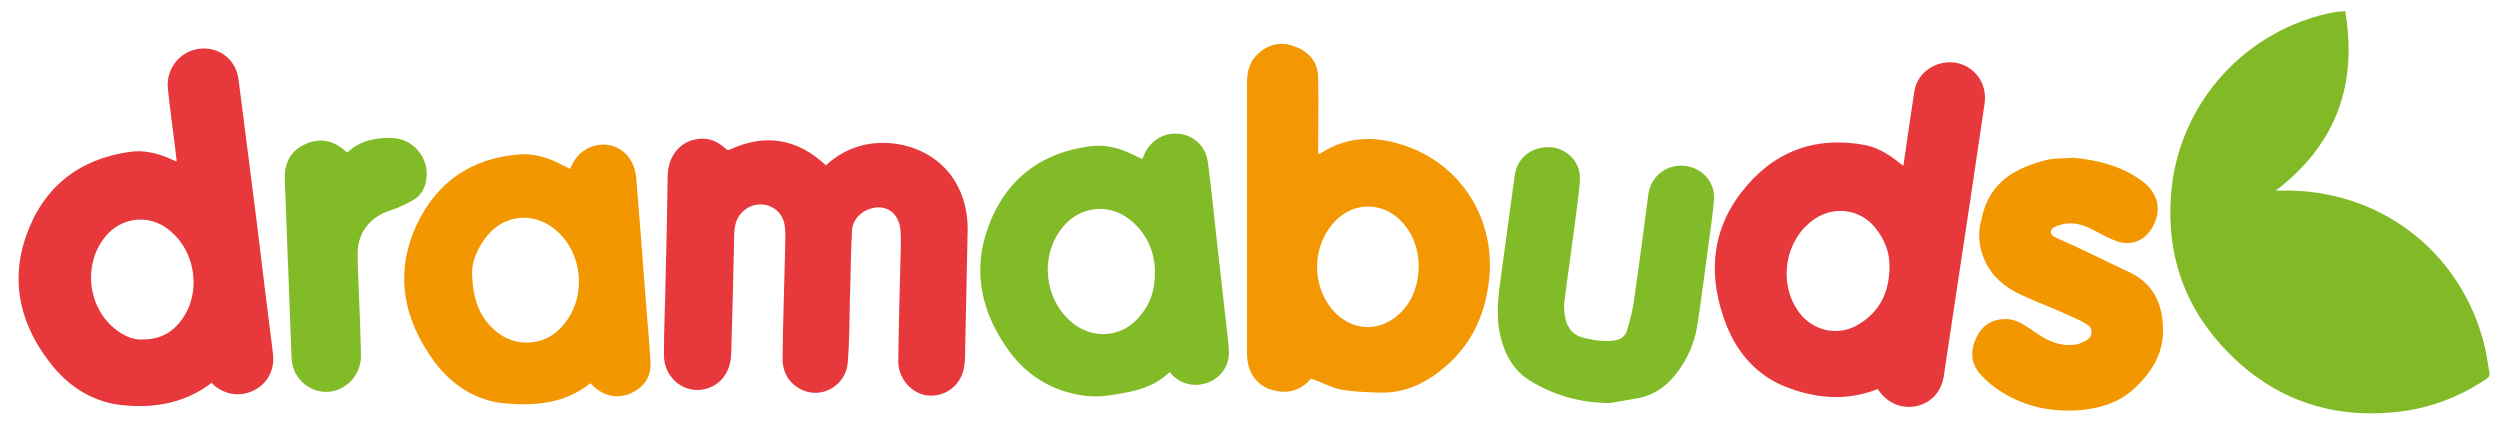
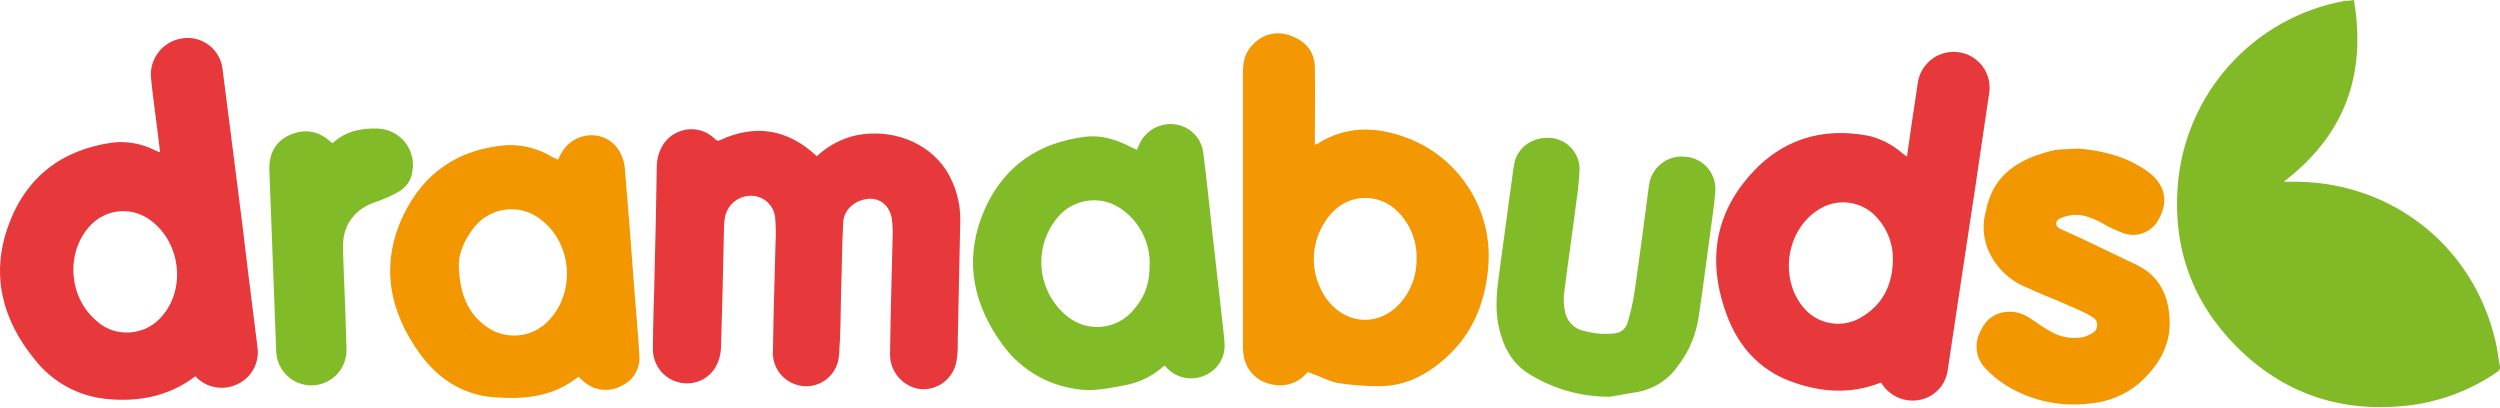
- <svg xmlns="http://www.w3.org/2000/svg" version="1.1" id="f5cb449a-c272-4b48-be95-dc9d4e371f6e" x="0px" y="0px" viewBox="0 0 594.2 101.8" xml:space="preserve">
-   <style type="text/css">
- 	.st0{fill:#81BA26;}
- 	.st1{fill:#E7393C;}
- 	.st2{fill:#F39702;}
- 	.st3{fill:#F39701;}
- 	.st4{fill:#81BB27;}
- </style>
-   <g>
-     <g>
-       <path class="st0" d="M557.4,2.6c3,17.6-2.2,31.8-16.5,42.7c0.5,0,0.8,0,1.1,0c23.4-0.6,43.2,14.5,48.6,37.2c0.5,2,0.7,4.1,1.1,6.1    c0.1,0.8-0.2,1.1-0.8,1.5c-6.7,4.5-14.1,7.2-22.1,7.9c-15.1,1.4-28.2-3.2-38.9-13.9c-10.4-10.4-15-23.1-13.9-37.7    c1.6-21.8,17.8-39.7,39.3-43.6C555.9,2.8,556.5,2.8,557.4,2.6z" />
-       <path class="st1" d="M196.3,39.3c2.7-2.5,5.7-4.1,9.2-4.9c8.4-1.7,16.9,1.6,21.2,8.2c2.3,3.6,3.3,7.6,3.3,11.9    c-0.2,9.5-0.4,19-0.6,28.5c0,1.5,0,3.1-0.3,4.5c-0.8,4.2-4.5,6.9-8.6,6.5c-3.8-0.4-7-4-7-8.1c0.1-9.1,0.4-18.2,0.6-27.2    c0-1.6,0.1-3.3-0.2-4.9c-0.6-3-2.8-4.7-5.5-4.5c-3.2,0.3-5.8,2.6-5.9,5.6c-0.3,5.4-0.3,10.9-0.5,16.3c-0.1,5-0.1,10-0.5,15    c-0.5,5.7-6.6,8.9-11.4,6.2c-2.9-1.6-4.2-4.3-4.1-7.5c0.1-8.4,0.4-16.8,0.6-25.2c0-2,0.2-4.1-0.1-6.1c-0.4-3.1-3-5.1-6-5    c-2.8,0.1-5.3,2.2-5.8,5.2c-0.1,0.7-0.2,1.4-0.2,2.1c-0.2,9.4-0.4,18.7-0.7,28.1c-0.1,4.1-2.2,7.2-5.6,8.3    c-5.1,1.7-10.4-2.2-10.4-7.9c0-6.1,0.3-12.2,0.4-18.2c0.2-8.2,0.4-16.3,0.5-24.5c0.1-3.9,2.1-7,5.3-8.2c3.1-1.1,5.9-0.5,8.3,1.7    c0.4,0.4,0.7,0.6,1.3,0.3C181.8,31.7,189.5,32.9,196.3,39.3z" />
-       <path class="st2" d="M311.6,90c-2.2,2.6-5.2,3.7-8.8,2.8c-3.5-0.8-5.9-3.6-6.3-7.2c-0.1-0.6-0.1-1.2-0.1-1.8c0-21.4,0-42.8,0-64.2    c0-2.6,0.6-5,2.6-6.8c2.6-2.4,5.6-3,8.9-1.7c3.4,1.3,5.4,3.8,5.4,7.5c0.1,5.5,0,11,0,16.6c0,0.4,0,0.8,0,1.4    c0.3-0.1,0.4-0.2,0.6-0.2c6.7-4.3,13.7-4.1,20.8-1.5c12.8,4.7,20.5,17.2,19.3,30.8c-0.8,8.7-4.1,16.2-10.9,21.8    c-4.5,3.8-9.7,6.1-15.7,5.8c-3-0.1-6.1-0.2-9.1-0.8C316.2,92,314.1,90.8,311.6,90z M337.2,63.4c0-4.8-1.8-8.9-5.2-11.8    c-4.2-3.5-10.1-3.3-14.1,0.4c-5.9,5.5-6.5,15.1-1.4,21.4c4.6,5.6,11.9,5.8,16.8,0.5C336,71,337.1,67.4,337.2,63.4z" />
-       <path class="st1" d="M446.2,92.5c-7.3,2.9-14.7,2.2-21.6-0.5c-6.8-2.6-11.6-7.9-14.3-14.8c-4.3-11.1-3.8-21.9,3.6-31.5    c7.4-9.6,17.4-13.5,29.5-11.2c3,0.6,5.5,2.2,7.8,4c0.3,0.3,0.7,0.5,1.2,0.9c0.3-2.2,0.6-4.3,0.9-6.3c0.6-3.8,1.1-7.6,1.7-11.4    c0.7-4.5,5.2-7.5,9.8-6.8c4.6,0.8,7.6,5,6.9,9.7c-2.2,14.9-4.4,29.9-6.7,44.8c-1,6.7-2,13.3-3,20c-0.6,3.8-3,6.3-6.4,7.1    c-3.6,0.8-7.1-0.7-9.2-3.9C446.4,92.6,446.3,92.5,446.2,92.5z M449.1,63.6c0.1-3.6-1.2-6.8-3.5-9.6c-3.3-4-8.9-5-13.4-2.5    c-8.2,4.6-10.1,16.7-3.8,23.7c3.5,3.8,9.2,4.6,13.5,1.8C447,73.9,449,69.2,449.1,63.6z" />
-       <path class="st1" d="M50.3,91c-6.3,4.8-13.6,6.1-21.1,5.3c-6.6-0.6-12.3-4-16.6-9.2C5,77.8,2.2,67.3,6.3,55.8    c4.1-11.4,12.5-18,24.5-19.7c3.4-0.5,6.7,0.3,9.8,1.7c0.4,0.2,0.7,0.3,1.1,0.5c0,0,0.1,0,0.3,0c-0.2-1.7-0.4-3.4-0.6-5    c-0.5-4.1-1.1-8.2-1.5-12.2c-0.5-4.7,2.8-8.9,7.4-9.5c4.7-0.6,8.8,2.5,9.4,7.3c1,7.6,1.9,15.1,2.9,22.7c1.1,8.6,2.2,17.2,3.2,25.8    c0.7,5.6,1.4,11.2,2.1,16.8c0.4,3.7-1.3,6.9-4.4,8.5c-3.2,1.7-7,1.2-9.7-1.2C50.6,91.2,50.4,91.1,50.3,91z M33.7,80.7    c3.6,0,6.3-1.1,8.4-3.4c6.4-6.8,4.7-18.7-3.3-23.6c-4.1-2.5-9.4-1.8-12.8,1.5c-6.2,6.1-5.7,17,1,22.7C29,79.6,31.4,80.8,33.7,80.7    z" />
-       <path class="st3" d="M135.5,40.1c0.4-0.8,0.7-1.5,1.2-2.2c1.9-2.8,5.4-4.1,8.6-3.3c3.3,0.9,5.5,3.7,5.9,7.5    c0.8,9.4,1.5,18.8,2.2,28.2c0.4,5.2,0.9,10.4,1.2,15.7c0.2,3.2-1.2,5.7-4.1,7.2c-2.9,1.5-5.8,1.3-8.5-0.6c-0.6-0.4-1.1-1-1.7-1.5    c-6,4.8-13,5.4-20.1,4.8c-7-0.6-12.8-4.3-17-10c-7.4-10.1-9.5-21.1-4.1-32.6c4.8-10.1,13-15.7,24.3-16.6c3.8-0.3,7.3,0.9,10.6,2.7    c0.4,0.2,0.8,0.4,1.2,0.6C135.3,40.1,135.3,40.1,135.5,40.1z M112.2,64.6c0.1,7,2.1,11.7,6.7,14.9c4.2,2.9,10.1,2.5,13.8-1    c7-6.5,6.4-18.5-1.2-24.3c-5-3.8-11.6-3.1-15.6,1.7C113.5,58.8,112.2,62.2,112.2,64.6z" />
-       <path class="st4" d="M271.5,37.8c0.2-0.4,0.3-0.7,0.4-0.9c1.4-3.5,4.8-5.5,8.4-5.1c3.6,0.4,6.3,3.1,6.8,6.8    c0.8,6.1,1.4,12.3,2.1,18.5c0.8,6.8,1.5,13.6,2.3,20.4c0.2,2,0.5,4,0.6,6.1c0.1,3.3-1.9,6.1-4.9,7.3c-3.2,1.2-6.5,0.5-8.8-2    c-0.1-0.1-0.2-0.3-0.3-0.4c-0.2,0.1-0.4,0.1-0.4,0.2c-2.7,2.6-6.1,3.8-9.6,4.5c-3.6,0.7-7.2,1.4-10.8,0.8    c-7.1-1.1-12.9-4.5-17.2-10.2c-6.8-9.2-9.2-19.3-5.1-30.2c4.2-11.1,12.6-17.5,24.6-18.9c3.8-0.4,7.3,0.8,10.6,2.5    C270.6,37.4,271,37.6,271.5,37.8z M274.5,64.3c-0.1-4.6-2-9.2-6.5-12.5c-4.7-3.4-11-2.7-14.9,1.6c-6.3,6.9-5.1,18.3,2.4,23.8    c4.9,3.5,11.3,2.8,15.2-1.8C273.3,72.5,274.6,69.1,274.5,64.3z" />
-       <path class="st3" d="M492.8,37.5c5.6,0.5,11.4,1.9,16.3,5.5c3.9,2.9,4.8,6.9,2.5,11c-1.7,3.1-4.9,4.5-8.3,3.4    c-1.7-0.6-3.3-1.4-4.9-2.3c-2.2-1.2-4.5-2.2-7-2c-1,0.1-2.1,0.4-3,0.8c-1.2,0.6-1.3,1.7-0.1,2.4c2,1,4.1,1.8,6.1,2.8    c4.1,2,8.2,3.9,12.3,5.9c5.1,2.6,7.2,7.2,7.4,12.7c0.3,6.2-2.7,10.9-7.1,14.9c-3.4,3-7.4,4.3-11.8,4.8c-6.9,0.7-13.5-0.5-19.4-4.2    c-1.8-1.1-3.5-2.5-5-4.1c-2.1-2.3-2.6-5.1-1.4-8.1c1.1-2.8,3-4.7,6.1-5.1c2.1-0.3,4,0.3,5.7,1.4c1.6,1,3.2,2.2,4.8,3.1    c2.4,1.3,5,2,7.8,1.4c0.2,0,0.4-0.1,0.6-0.2c1.2-0.5,2.6-1,2.7-2.5c0.2-1.5-1.1-2-2.1-2.6c-1.7-0.9-3.5-1.6-5.2-2.4    c-3.2-1.4-6.4-2.6-9.6-4.1c-3.8-1.8-6.9-4.4-8.6-8.4c-1.3-3.1-1.6-6.3-0.6-9.6c0,0,0-0.1,0-0.1c1.8-8.7,8.1-12.1,15.9-14    c0.6-0.1,1.2-0.2,1.8-0.2C490,37.6,491.2,37.6,492.8,37.5z" />
-       <path class="st4" d="M382.6,95.8c-7.6-0.1-13.5-2-18.9-5.3c-4.3-2.6-6.3-6.8-7.3-11.6c-0.8-4.3-0.3-8.5,0.3-12.8    c1-7.4,2-14.7,3-22.1c0.1-1.1,0.3-2.1,0.5-3.2c0.9-3.8,4.4-6.1,8.5-5.8c3.6,0.3,6.8,3.4,6.8,7.1c0,2.7-0.5,5.4-0.8,8.1    c-0.9,7.2-2,14.5-2.9,21.7c-0.1,1.1,0,2.3,0.2,3.5c0.5,2.7,2,4.4,4.8,5c2.3,0.5,4.6,0.9,7,0.5c1.4-0.2,2.5-1,2.9-2.3    c0.7-2.5,1.4-4.9,1.7-7.4c1.2-8.3,2.3-16.7,3.4-25.1c0.6-4.2,4.2-7,8.4-6.7c4.1,0.3,7.4,3.7,7.2,7.8c-0.2,3.3-0.8,6.7-1.2,10    c-0.9,6.5-1.7,13.1-2.7,19.6c-0.6,4.4-2.3,8.4-5,11.9c-2.6,3.4-5.8,5.5-10.1,6.1C386.2,95.2,383.8,95.6,382.6,95.8z" />
-       <path class="st4" d="M82.6,36.2c3-2.8,6.6-3.5,10.5-3.4c5.2,0.1,9.1,4.9,8.2,10c-0.3,2-1.3,3.7-3,4.7c-1.8,1-3.6,1.9-5.5,2.5    C88,51.5,85,55.3,85,60.2c0,3.2,0.2,6.3,0.3,9.5c0.2,4.9,0.4,9.8,0.5,14.7c0.1,5.6-5,9.8-10.2,8.5c-3.6-0.9-6.1-4-6.3-7.7    C69,78.1,68.8,71.1,68.5,64c-0.3-7-0.5-14.1-0.8-21.1c-0.2-3.9,1.2-7,4.8-8.6c3.6-1.7,6.9-0.9,9.8,1.8    C82.3,36.1,82.4,36.1,82.6,36.2z" />
-     </g>
-   </g>
+ <svg xmlns="http://www.w3.org/2000/svg" id="e157883f-c859-477f-8696-87bde88402d9" data-name="f5cb449a-c272-4b48-be95-dc9d4e371f6e" viewBox="0 0 587.31 95.64">
+   <path d="M557.4,2.6c3,17.6-2.2,31.8-16.5,42.7H542c23.4-.6,43.2,14.5,48.6,37.2.5,2,.7,4.1,1.1,6.1.1.8-.2,1.1-.8,1.5A46.47,46.47,0,0,1,568.8,98c-15.1,1.4-28.2-3.2-38.9-13.9C519.5,73.7,514.9,61,516,46.4A47.93,47.93,0,0,1,555.3,2.8,8.61,8.61,0,0,0,557.4,2.6Z" transform="translate(-4.41 -2.6)" style="fill:#81ba26" />
+   <path d="M196.3,39.3a19.65,19.65,0,0,1,9.2-4.9c8.4-1.7,16.9,1.6,21.2,8.2A21.6,21.6,0,0,1,230,54.5L229.4,83a22.21,22.21,0,0,1-.3,4.5,7.91,7.91,0,0,1-8.6,6.5,8.21,8.21,0,0,1-7-8.1c.1-9.1.4-18.2.6-27.2a26.8,26.8,0,0,0-.2-4.9c-.6-3-2.8-4.7-5.5-4.5-3.2.3-5.8,2.6-5.9,5.6-.3,5.4-.3,10.9-.5,16.3-.1,5-.1,10-.5,15a7.72,7.72,0,0,1-11.4,6.2,7.8,7.8,0,0,1-4.1-7.5c.1-8.4.4-16.8.6-25.2a41.42,41.42,0,0,0-.1-6.1,5.7,5.7,0,0,0-6-5,6.17,6.17,0,0,0-5.8,5.2,14.92,14.92,0,0,0-.2,2.1c-.2,9.4-.4,18.7-.7,28.1-.1,4.1-2.2,7.2-5.6,8.3a8,8,0,0,1-10.4-7.9c0-6.1.3-12.2.4-18.2.2-8.2.4-16.3.5-24.5.1-3.9,2.1-7,5.3-8.2a7.73,7.73,0,0,1,8.3,1.7c.4.4.7.6,1.3.3C181.8,31.7,189.5,32.9,196.3,39.3Z" transform="translate(-4.41 -2.6)" style="fill:#e7393c" />
+   <path d="M311.6,90a8.26,8.26,0,0,1-8.8,2.8,8.09,8.09,0,0,1-6.3-7.2,10.87,10.87,0,0,1-.1-1.8V19.6c0-2.6.6-5,2.6-6.8a8,8,0,0,1,8.9-1.7c3.4,1.3,5.4,3.8,5.4,7.5.1,5.5,0,11,0,16.6v1.4c.3-.1.4-.2.6-.2,6.7-4.3,13.7-4.1,20.8-1.5A29.66,29.66,0,0,1,354,65.7c-.8,8.7-4.1,16.2-10.9,21.8-4.5,3.8-9.7,6.1-15.7,5.8a55.94,55.94,0,0,1-9.1-.8C316.2,92,314.1,90.8,311.6,90Zm25.6-26.6A15,15,0,0,0,332,51.6a10.56,10.56,0,0,0-14.1.4,16,16,0,0,0-1.4,21.4c4.6,5.6,11.9,5.8,16.8.5A15.36,15.36,0,0,0,337.2,63.4Z" transform="translate(-4.41 -2.6)" style="fill:#f39702" />
+   <path d="M446.2,92.5c-7.3,2.9-14.7,2.2-21.6-.5S413,84.1,410.3,77.2c-4.3-11.1-3.8-21.9,3.6-31.5s17.4-13.5,29.5-11.2a18.72,18.72,0,0,1,7.8,4c.3.3.7.5,1.2.9q.45-3.3.9-6.3c.6-3.8,1.1-7.6,1.7-11.4a8.52,8.52,0,0,1,9.8-6.8,8.41,8.41,0,0,1,6.9,9.7c-2.2,14.9-4.4,29.9-6.7,44.8-1,6.7-2,13.3-3,20a8.21,8.21,0,0,1-6.4,7.1,8.6,8.6,0,0,1-9.2-3.9A.35.35,0,0,0,446.2,92.5Zm2.9-28.9a14.24,14.24,0,0,0-3.5-9.6,10.61,10.61,0,0,0-13.4-2.5c-8.2,4.6-10.1,16.7-3.8,23.7A10.55,10.55,0,0,0,441.9,77C447,73.9,449,69.2,449.1,63.6Z" transform="translate(-4.41 -2.6)" style="fill:#e7393c" />
+   <path d="M50.3,91c-6.3,4.8-13.6,6.1-21.1,5.3a24.33,24.33,0,0,1-16.6-9.2C5,77.8,2.2,67.3,6.3,55.8s12.5-18,24.5-19.7a17.51,17.51,0,0,1,9.8,1.7c.4.2.7.3,1.1.5H42c-.2-1.7-.4-3.4-.6-5-.5-4.1-1.1-8.2-1.5-12.2a8.61,8.61,0,0,1,7.4-9.5,8.24,8.24,0,0,1,9.4,7.3c1,7.6,1.9,15.1,2.9,22.7,1.1,8.6,2.2,17.2,3.2,25.8l2.1,16.8a8.26,8.26,0,0,1-4.4,8.5,8.48,8.48,0,0,1-9.7-1.2A2.25,2.25,0,0,0,50.3,91ZM33.7,80.7a10.65,10.65,0,0,0,8.4-3.4c6.4-6.8,4.7-18.7-3.3-23.6A10.57,10.57,0,0,0,26,55.2c-6.2,6.1-5.7,17,1,22.7A10.21,10.21,0,0,0,33.7,80.7Z" transform="translate(-4.41 -2.6)" style="fill:#e7393c" />
+   <path d="M135.5,40.1a15.45,15.45,0,0,1,1.2-2.2,8.11,8.11,0,0,1,8.6-3.3c3.3.9,5.5,3.7,5.9,7.5.8,9.4,1.5,18.8,2.2,28.2.4,5.2.9,10.4,1.2,15.7a7.14,7.14,0,0,1-4.1,7.2,7.75,7.75,0,0,1-8.5-.6c-.6-.4-1.1-1-1.7-1.5-6,4.8-13,5.4-20.1,4.8s-12.8-4.3-17-10c-7.4-10.1-9.5-21.1-4.1-32.6,4.8-10.1,13-15.7,24.3-16.6A18.88,18.88,0,0,1,134,39.4l1.2.6C135.3,40.1,135.3,40.1,135.5,40.1ZM112.2,64.6c.1,7,2.1,11.7,6.7,14.9a11.14,11.14,0,0,0,13.8-1c7-6.5,6.4-18.5-1.2-24.3a11.1,11.1,0,0,0-15.6,1.7C113.5,58.8,112.2,62.2,112.2,64.6Z" transform="translate(-4.41 -2.6)" style="fill:#f39701" />
+   <path d="M271.5,37.8c.2-.4.3-.7.4-.9a8,8,0,0,1,8.4-5.1,7.66,7.66,0,0,1,6.8,6.8c.8,6.1,1.4,12.3,2.1,18.5.8,6.8,1.5,13.6,2.3,20.4.2,2,.5,4,.6,6.1a7.58,7.58,0,0,1-4.9,7.3,7.84,7.84,0,0,1-8.8-2c-.1-.1-.2-.3-.3-.4-.2.1-.4.1-.4.2a18.58,18.58,0,0,1-9.6,4.5c-3.6.7-7.2,1.4-10.8.8a25.76,25.76,0,0,1-17.2-10.2c-6.8-9.2-9.2-19.3-5.1-30.2,4.2-11.1,12.6-17.5,24.6-18.9,3.8-.4,7.3.8,10.6,2.5C270.6,37.4,271,37.6,271.5,37.8Zm3,26.5A15.51,15.51,0,0,0,268,51.8a11.12,11.12,0,0,0-14.9,1.6,16.35,16.35,0,0,0,2.4,23.8,11.1,11.1,0,0,0,15.2-1.8C273.3,72.5,274.6,69.1,274.5,64.3Z" transform="translate(-4.41 -2.6)" style="fill:#81bb27" />
+   <path d="M492.8,37.5c5.6.5,11.4,1.9,16.3,5.5,3.9,2.9,4.8,6.9,2.5,11a6.77,6.77,0,0,1-8.3,3.4,31.16,31.16,0,0,1-4.9-2.3c-2.2-1.2-4.5-2.2-7-2a10.24,10.24,0,0,0-3,.8c-1.2.6-1.3,1.7-.1,2.4,2,1,4.1,1.8,6.1,2.8,4.1,2,8.2,3.9,12.3,5.9,5.1,2.6,7.2,7.2,7.4,12.7.3,6.2-2.7,10.9-7.1,14.9a20.59,20.59,0,0,1-11.8,4.8,30,30,0,0,1-19.4-4.2,24.27,24.27,0,0,1-5-4.1,7.31,7.31,0,0,1-1.4-8.1c1.1-2.8,3-4.7,6.1-5.1a8.16,8.16,0,0,1,5.7,1.4c1.6,1,3.2,2.2,4.8,3.1a11.15,11.15,0,0,0,7.8,1.4,1.42,1.42,0,0,0,.6-.2c1.2-.5,2.6-1,2.7-2.5s-1.1-2-2.1-2.6c-1.7-.9-3.5-1.6-5.2-2.4-3.2-1.4-6.4-2.6-9.6-4.1a16.41,16.41,0,0,1-8.6-8.4A13.79,13.79,0,0,1,471,52v-.1c1.8-8.7,8.1-12.1,15.9-14a11,11,0,0,1,1.8-.2C490,37.6,491.2,37.6,492.8,37.5Z" transform="translate(-4.41 -2.6)" style="fill:#f39701" />
+   <path d="M382.6,95.8a35.56,35.56,0,0,1-18.9-5.3c-4.3-2.6-6.3-6.8-7.3-11.6-.8-4.3-.3-8.5.3-12.8,1-7.4,2-14.7,3-22.1.1-1.1.3-2.1.5-3.2.9-3.8,4.4-6.1,8.5-5.8a7.43,7.43,0,0,1,6.8,7.1,74,74,0,0,1-.8,8.1c-.9,7.2-2,14.5-2.9,21.7a14,14,0,0,0,.2,3.5,5.73,5.73,0,0,0,4.8,5,18.31,18.31,0,0,0,7,.5,3.36,3.36,0,0,0,2.9-2.3,49.36,49.36,0,0,0,1.7-7.4c1.2-8.3,2.3-16.7,3.4-25.1a7.76,7.76,0,0,1,8.4-6.7,7.62,7.62,0,0,1,7.2,7.8c-.2,3.3-.8,6.7-1.2,10-.9,6.5-1.7,13.1-2.7,19.6a24.74,24.74,0,0,1-5,11.9,14.78,14.78,0,0,1-10.1,6.1C386.2,95.2,383.8,95.6,382.6,95.8Z" transform="translate(-4.41 -2.6)" style="fill:#81bb27" />
+   <path d="M82.6,36.2c3-2.8,6.6-3.5,10.5-3.4a8.55,8.55,0,0,1,8.2,10,6.35,6.35,0,0,1-3,4.7A30.08,30.08,0,0,1,92.8,50C88,51.5,85,55.3,85,60.2c0,3.2.2,6.3.3,9.5.2,4.9.4,9.8.5,14.7a8.26,8.26,0,1,1-16.5.8c-.3-7.1-.5-14.1-.8-21.2s-.5-14.1-.8-21.1c-.2-3.9,1.2-7,4.8-8.6s6.9-.9,9.8,1.8A.77.77,0,0,1,82.6,36.2Z" transform="translate(-4.41 -2.6)" style="fill:#81bb27" />
</svg>
